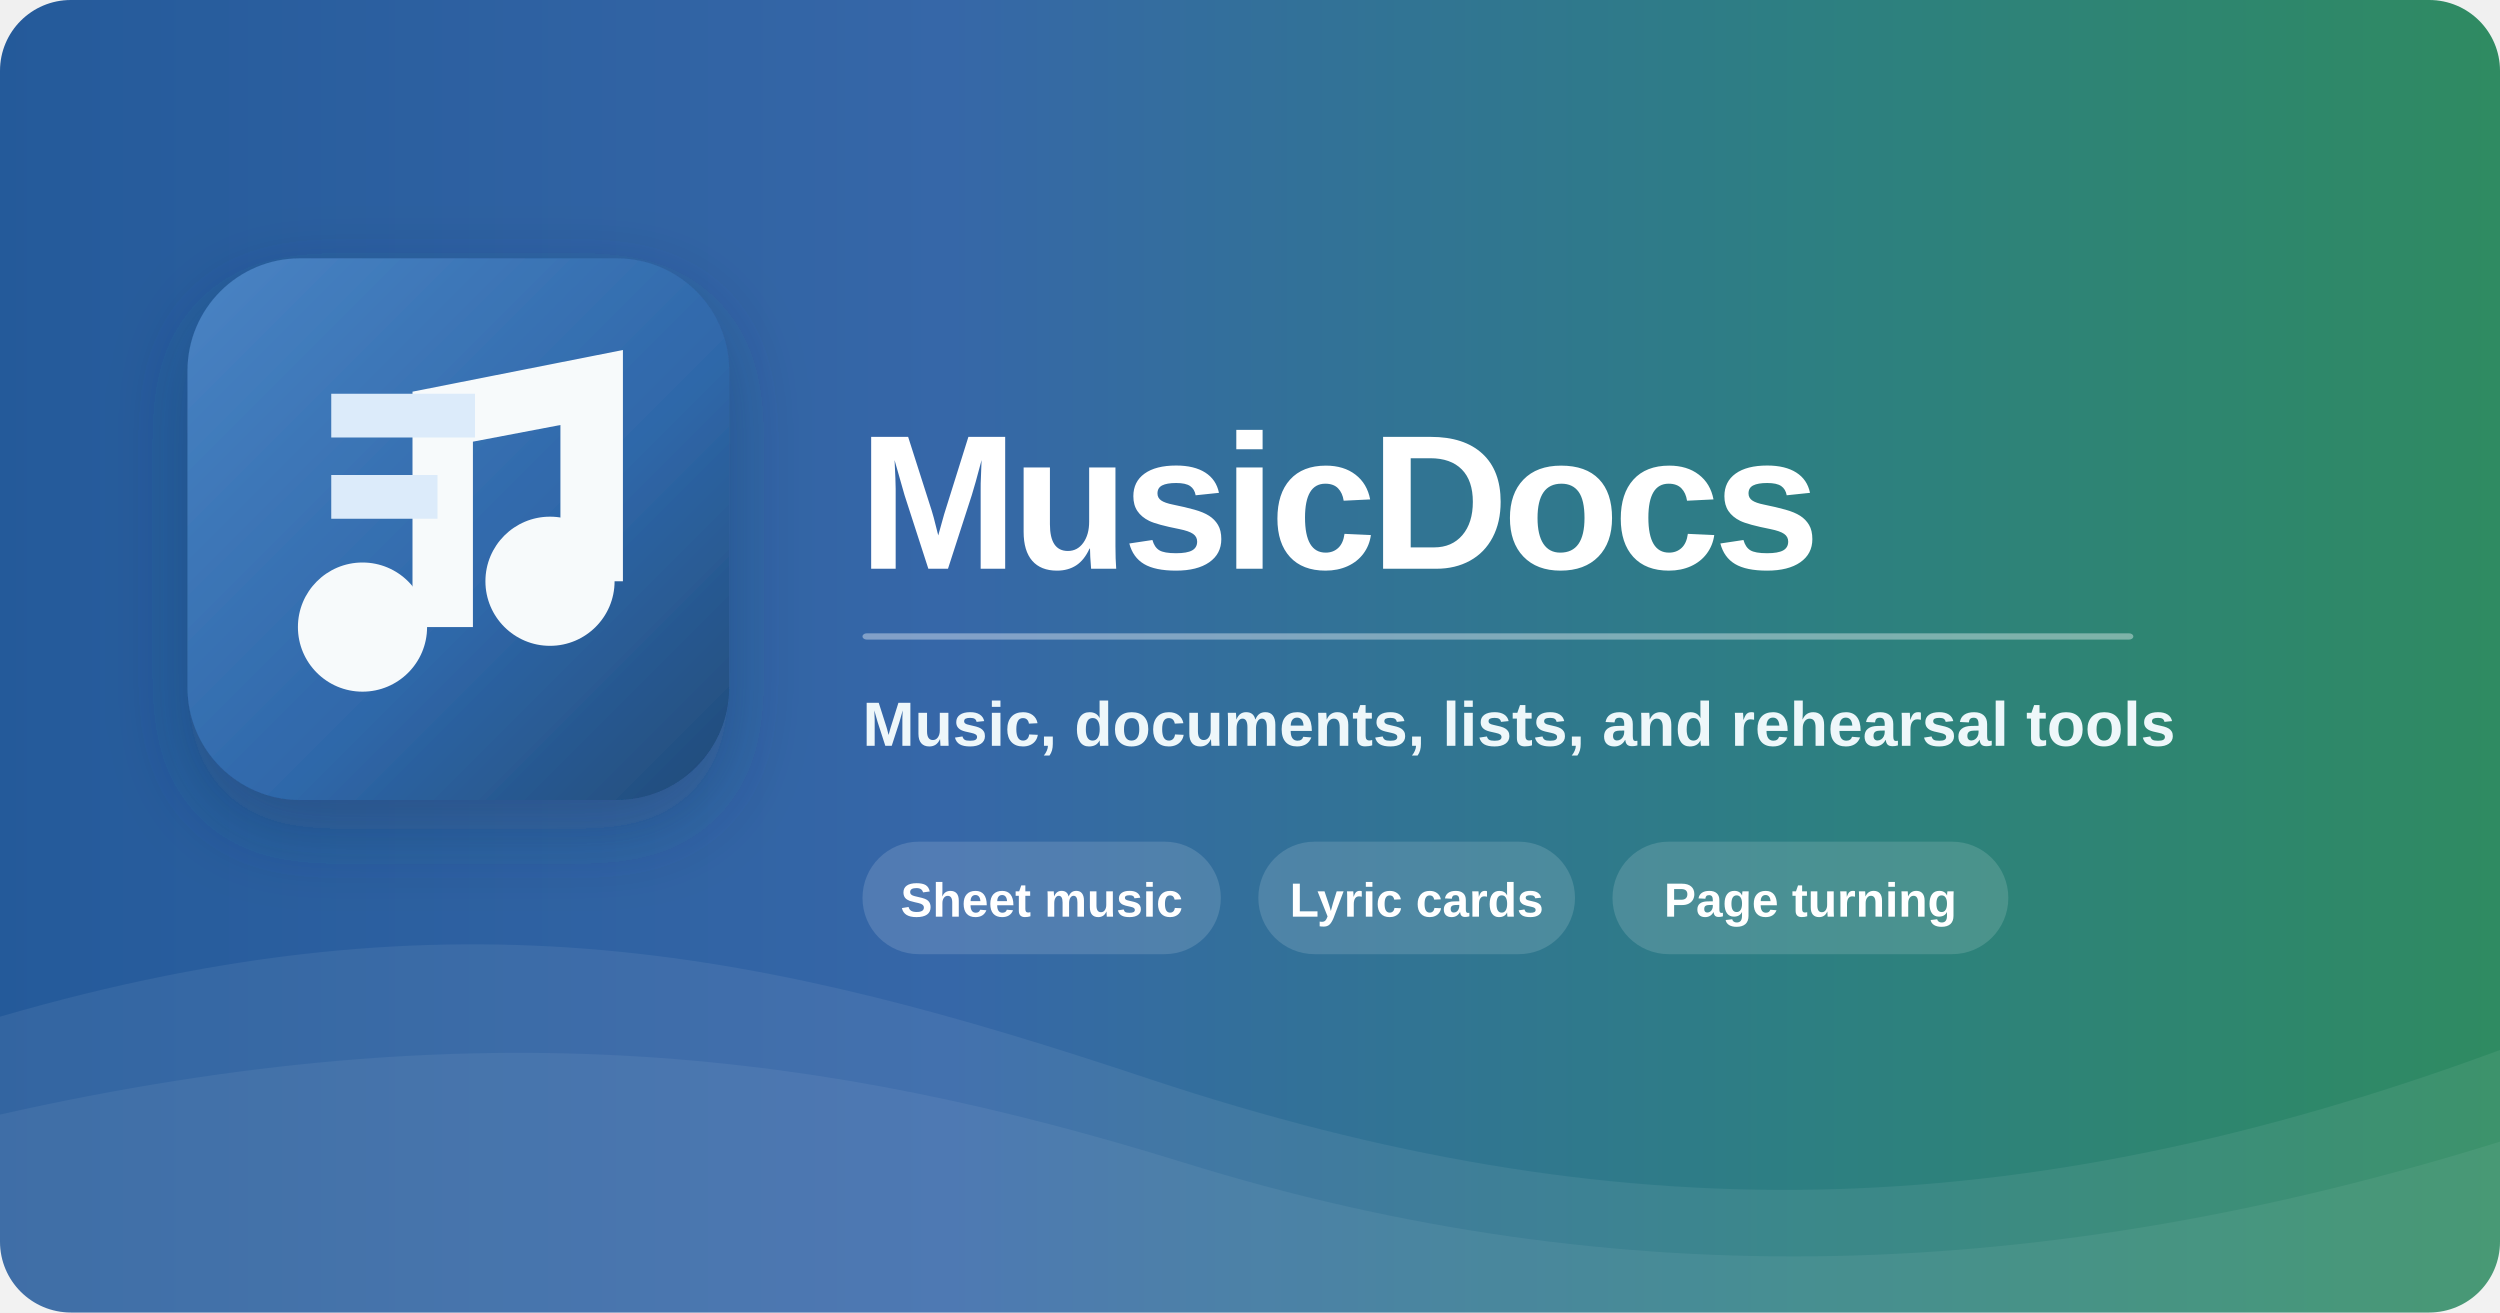
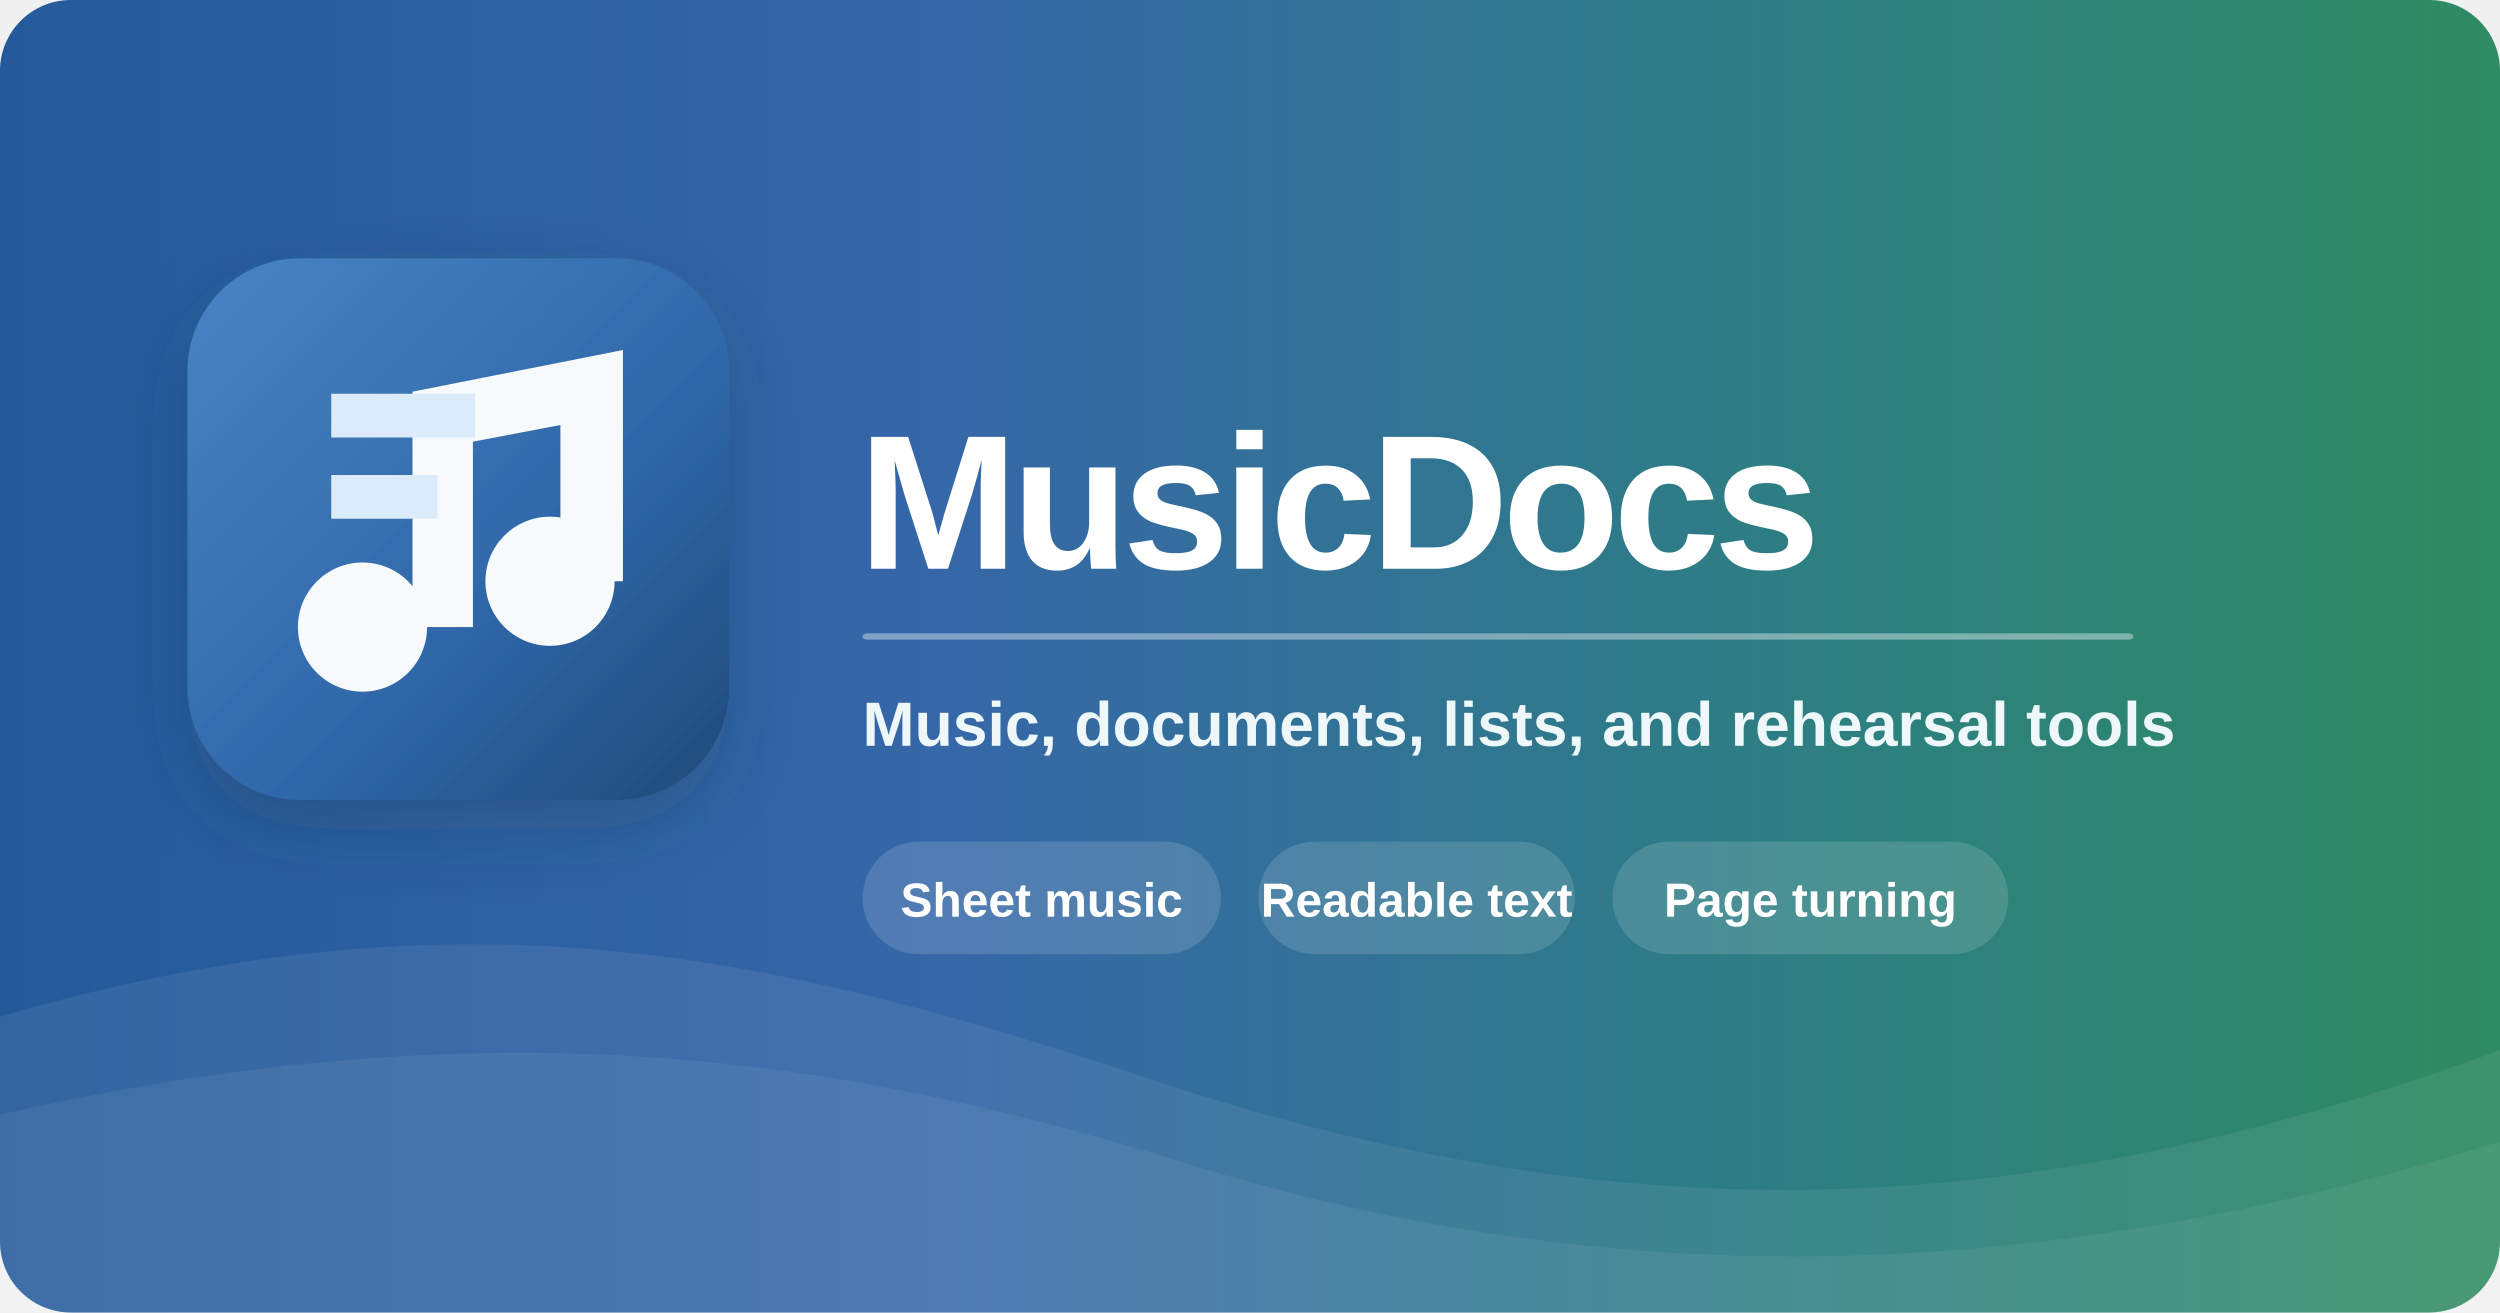
<svg xmlns="http://www.w3.org/2000/svg" width="1200" height="630" viewBox="0 0 1200 630" role="img" aria-labelledby="title description">
  <defs>
    <linearGradient id="background" x1="0" y1="0" x2="1" y2="0">
      <stop offset="0" stop-color="#245A9A" />
      <stop offset="0.38" stop-color="#3667A8" />
      <stop offset="0.72" stop-color="#2D7F82" />
      <stop offset="1" stop-color="#2F8B61" />
    </linearGradient>
    <linearGradient id="mark" x1="0" y1="0" x2="1" y2="1">
      <stop offset="0" stop-color="#4A84C4" />
      <stop offset="0.58" stop-color="#2F68AA" />
      <stop offset="1" stop-color="#214A78" />
    </linearGradient>
    <filter id="shadow" x="-30%" y="-30%" width="160%" height="160%">
      <feDropShadow dx="0" dy="14" stdDeviation="18" flood-color="#15374F" flood-opacity="0.28" />
    </filter>
  </defs>
  <rect width="1200" height="630" rx="34" fill="url(#background)" />
  <path d="M0 488C220 424 369 457 552 518C775 592 967 590 1200 504V630H0Z" fill="#FFFFFF" opacity="0.07" />
  <path d="M0 535C231 483 397 505 568 558C777 623 982 616 1200 548V630H0Z" fill="#FFFFFF" opacity="0.06" />
  <g transform="translate(90 124)" filter="url(#shadow)">
    <rect width="260" height="260" rx="54" fill="url(#mark)" />
    <circle cx="84" cy="177" r="31" fill="#F7FAFB" />
    <circle cx="174" cy="155" r="31" fill="#F7FAFB" />
    <path d="M108 177V64l101-20v111h-30V80l-42 8v89z" fill="#F7FAFB" />
    <path d="M69 65h69v21H69zm0 39h51v21H69z" fill="#DCEBFA" />
  </g>
  <g transform="translate(412 165)">
    <text x="0" y="108" fill="#FFFFFF" font-family="Verdana, Arial, sans-serif" font-size="92" font-weight="800" letter-spacing="-3">MusicDocs</text>
    <rect x="2" y="139" width="610" height="3" rx="2" fill="#FFFFFF" opacity="0.38" />
    <text x="2" y="193" fill="#EEF7FA" font-family="Verdana, Arial, sans-serif" font-size="30" font-weight="600">Music, documents, lists, and rehearsal tools</text>
    <g transform="translate(2 239)">
      <rect width="172" height="54" rx="27" fill="#FFFFFF" opacity="0.14" />
      <text x="86" y="36" text-anchor="middle" fill="#FFFFFF" font-family="Verdana, Arial, sans-serif" font-size="23" font-weight="700">Sheet music</text>
      <rect x="190" width="152" height="54" rx="27" fill="#FFFFFF" opacity="0.14" />
-       <text x="266" y="36" text-anchor="middle" fill="#FFFFFF" font-family="Verdana, Arial, sans-serif" font-size="23" font-weight="700">Lyric cards</text>
+       <text x="266" y="36" text-anchor="middle" fill="#FFFFFF" font-family="Verdana, Arial, sans-serif" font-size="23" font-weight="700">Readable text</text>
      <rect x="360" width="190" height="54" rx="27" fill="#FFFFFF" opacity="0.14" />
      <text x="455" y="36" text-anchor="middle" fill="#FFFFFF" font-family="Verdana, Arial, sans-serif" font-size="23" font-weight="700">Page turning</text>
    </g>
  </g>
</svg>
